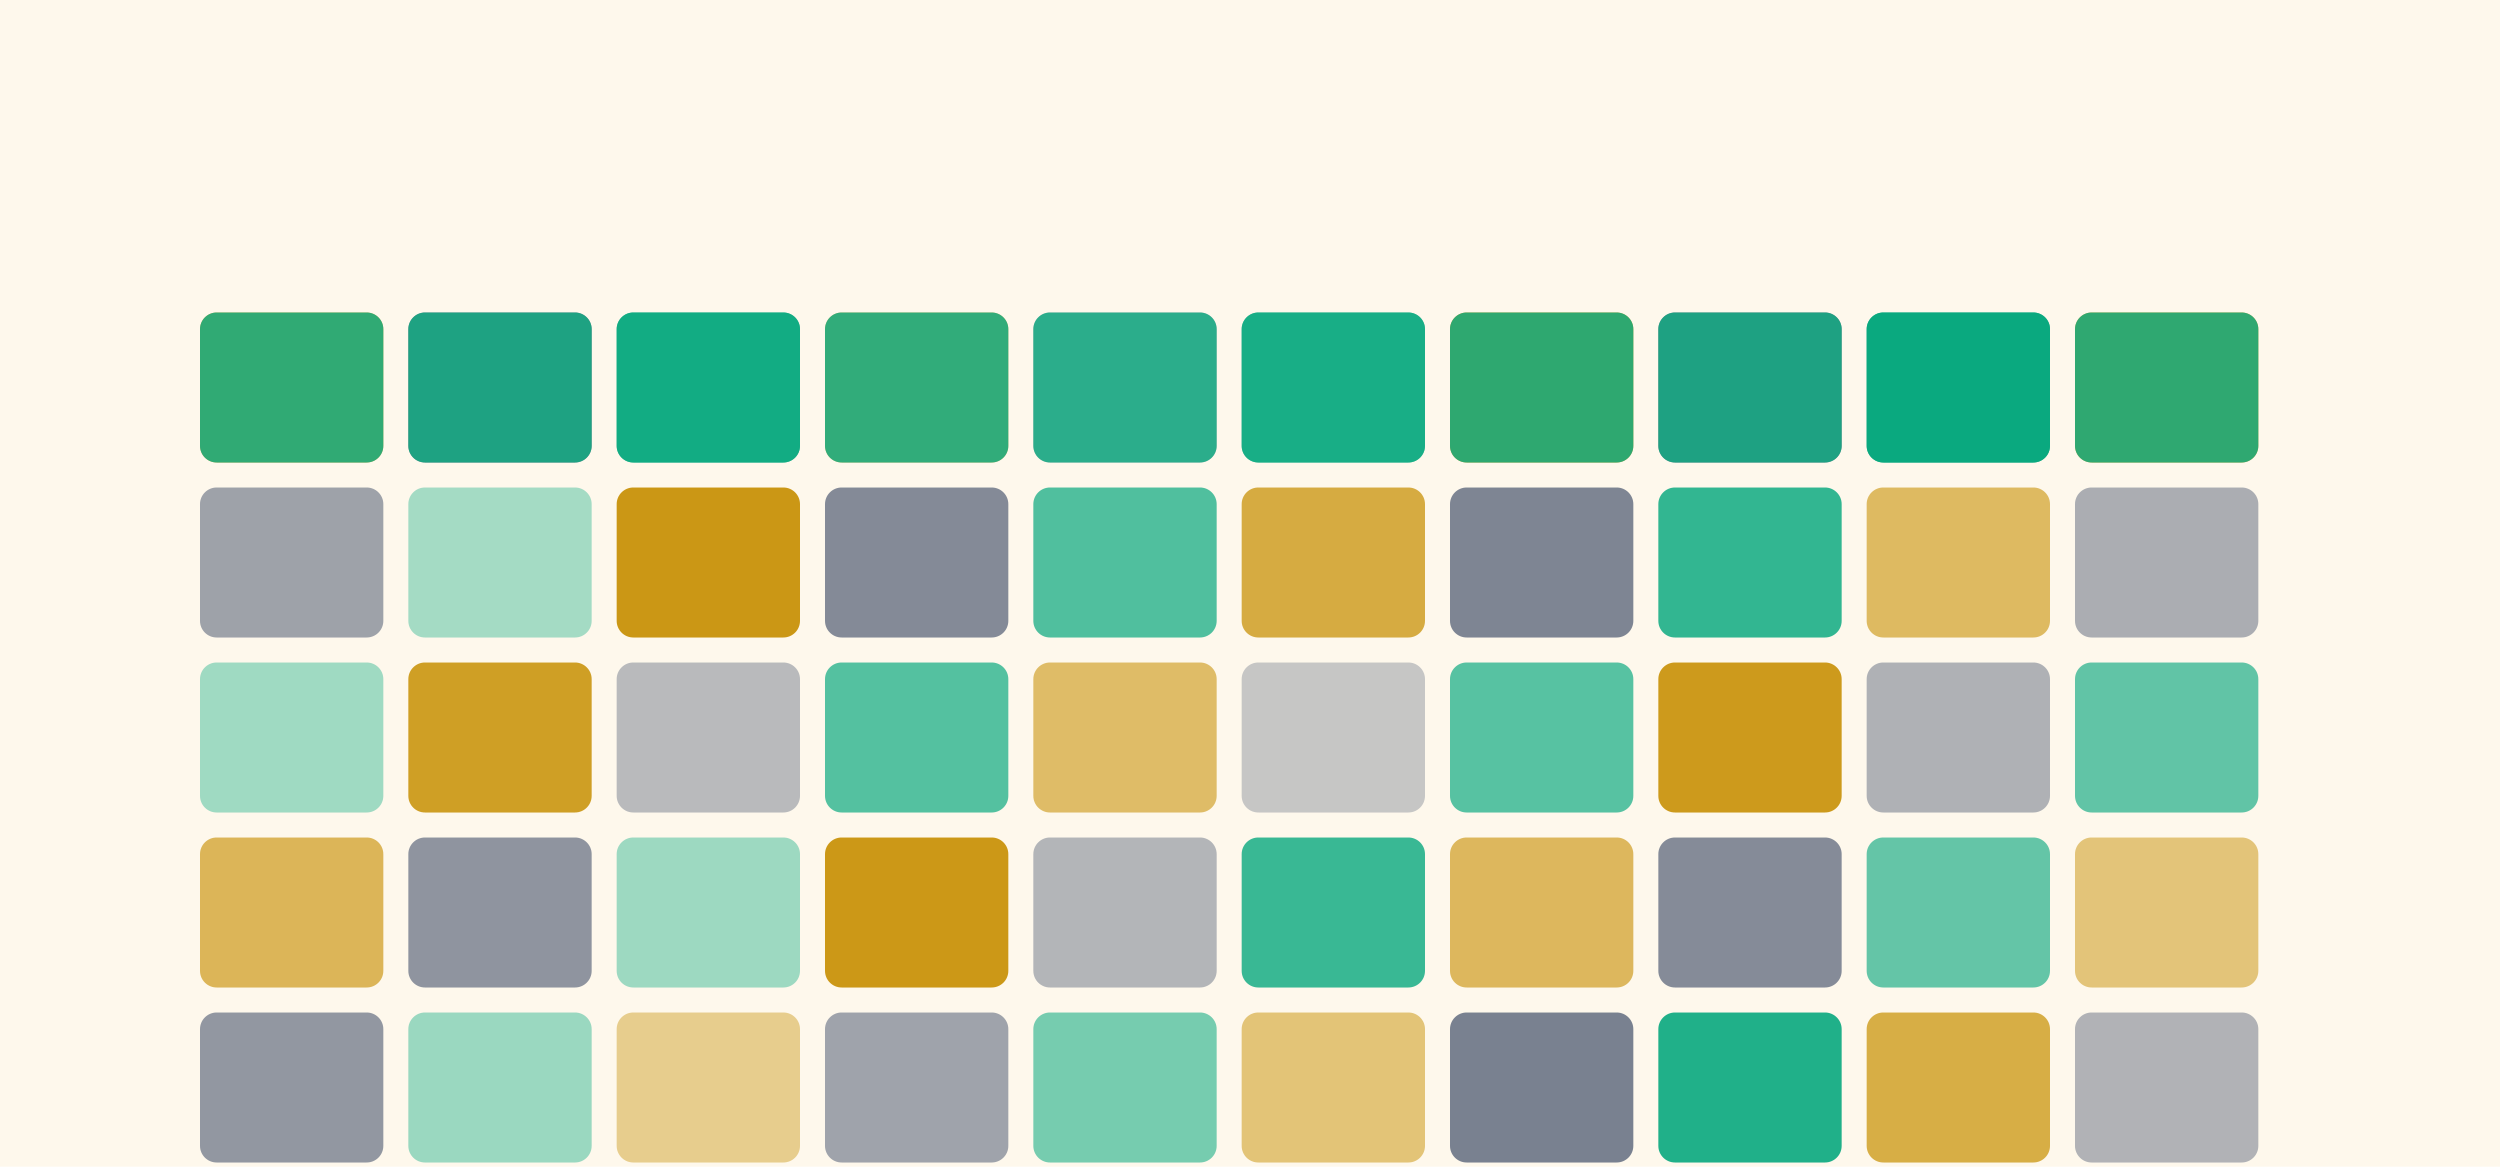
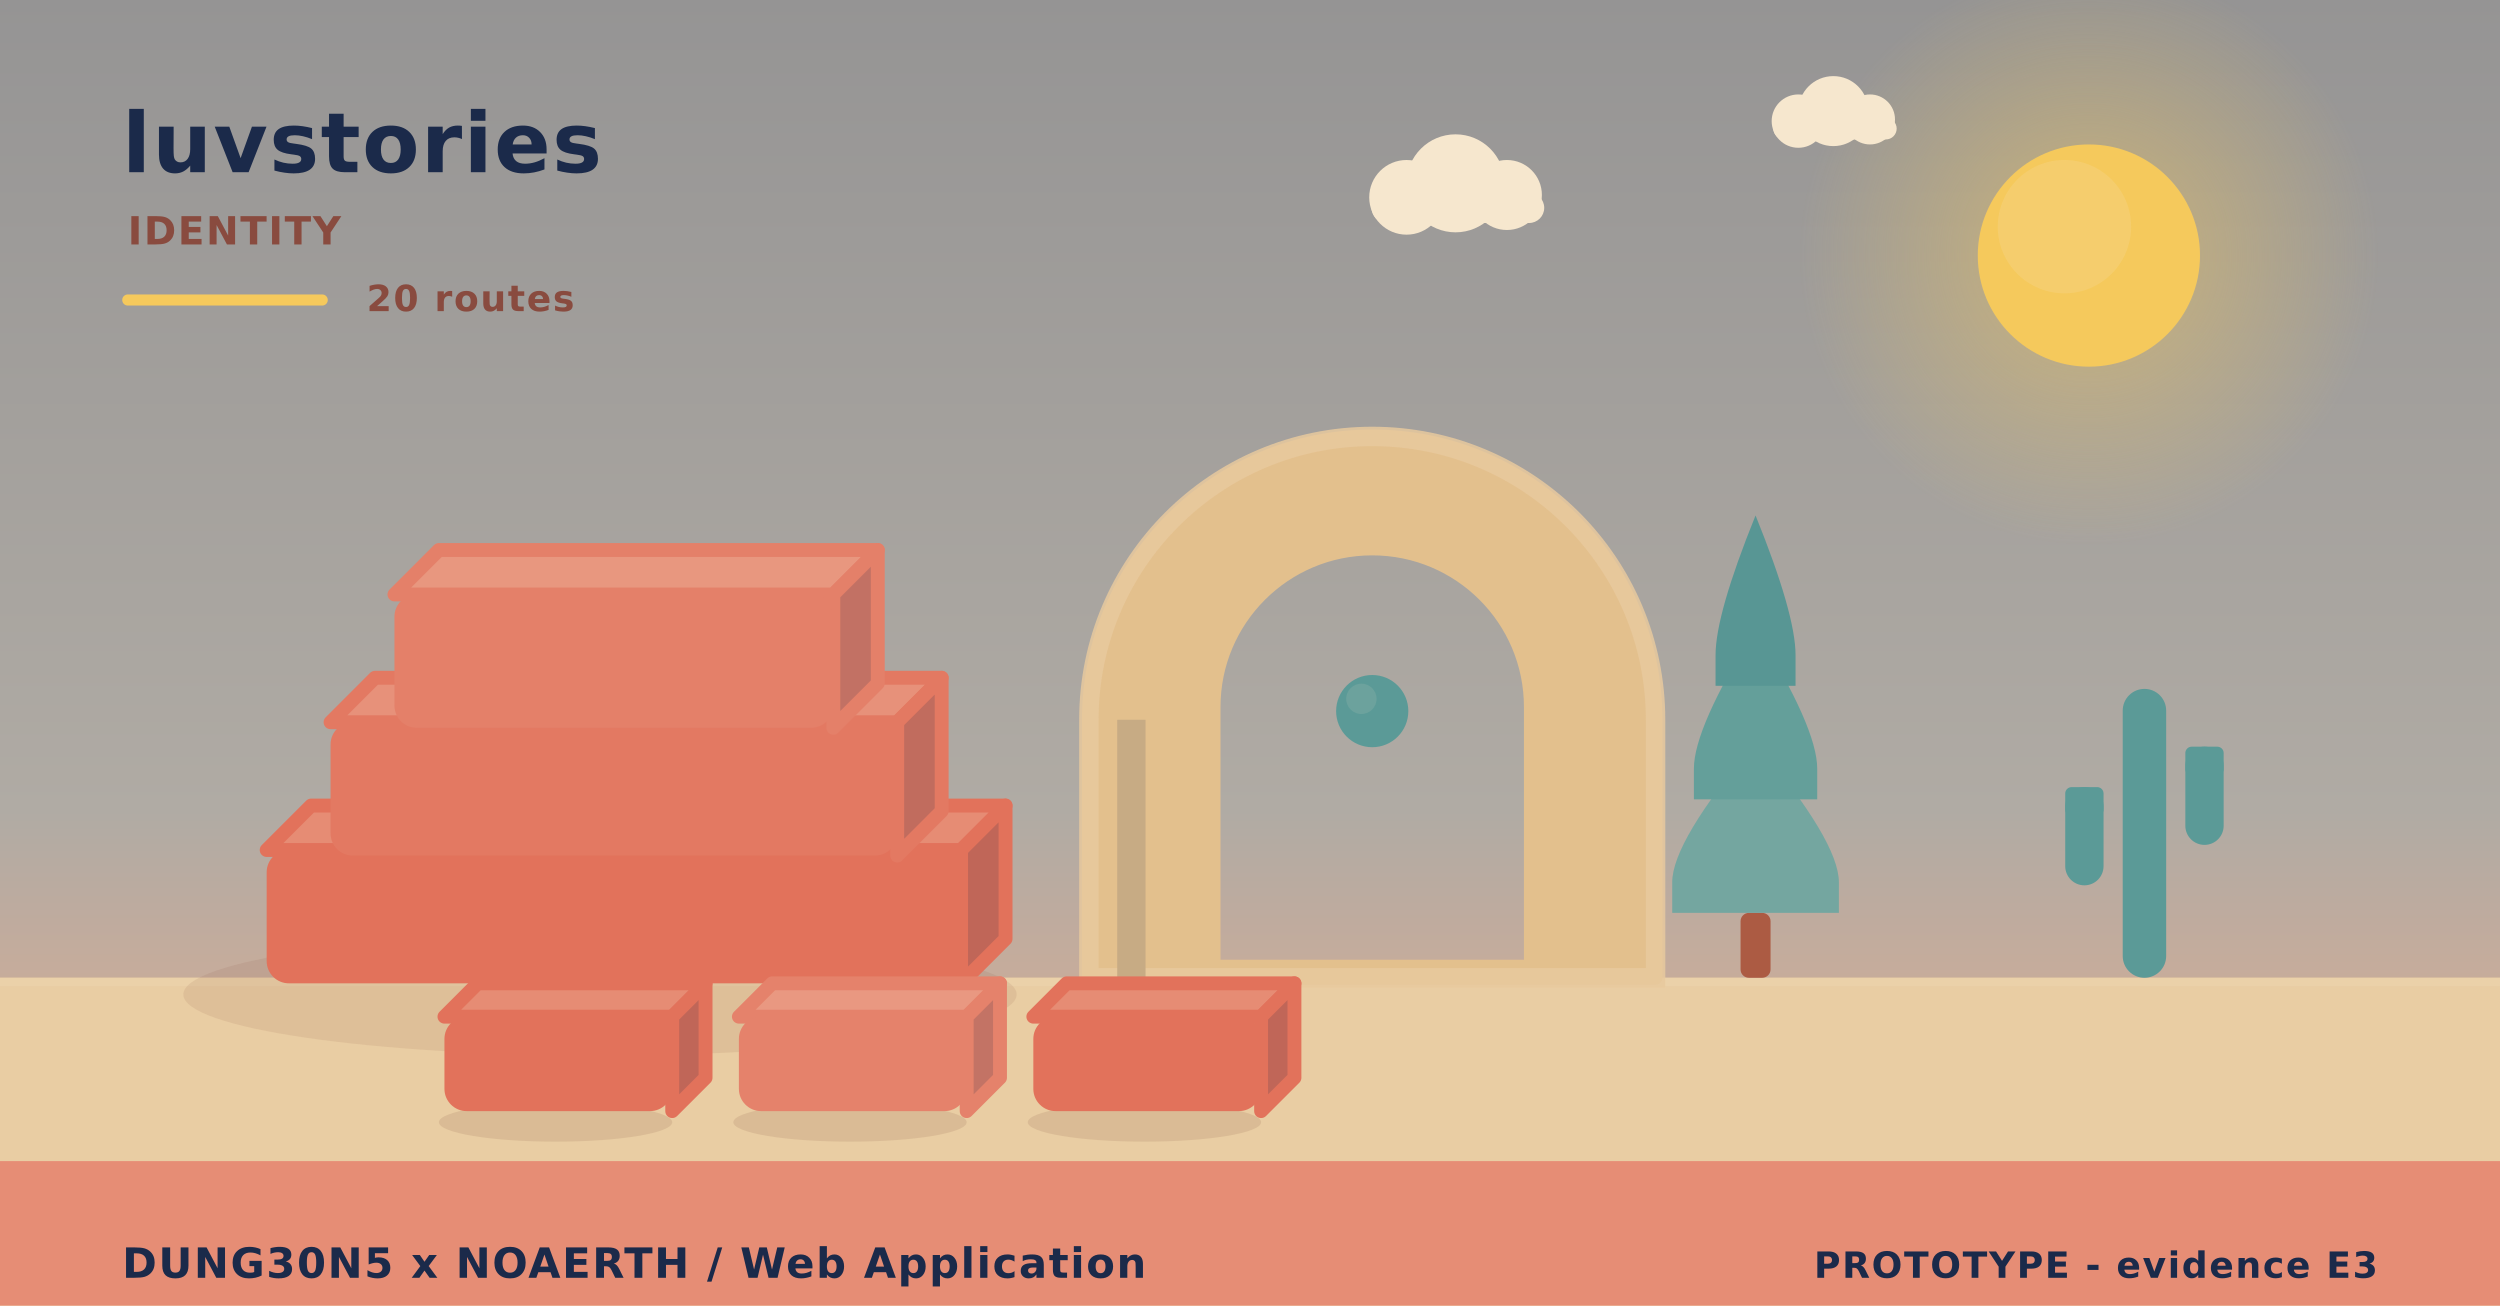
- <svg xmlns="http://www.w3.org/2000/svg" viewBox="0 0 1200 560" width="1200" height="560" role="img" aria-label="luvstories hero">
-   <rect width="1200" height="560" fill="#fef8ec" />
-   <defs>
-     <linearGradient id="gh" x1="0" y1="0" x2="1" y2="1">
-       <stop offset="0%" stop-color="#c78f02" />
-       <stop offset="100%" stop-color="#6e7788" />
-     </linearGradient>
-   </defs>
-   <rect x="96.00" y="150.00" width="88.00" height="72.00" rx="8.00" fill="#c78f02" opacity="0.66" />
-   <rect x="196.00" y="150.00" width="88.00" height="72.00" rx="8.00" fill="#6e7788" opacity="0.85" />
-   <rect x="296.00" y="150.00" width="88.00" height="72.00" rx="8.00" fill="#05a77d" opacity="0.74" />
-   <rect x="396.00" y="150.00" width="88.00" height="72.00" rx="8.00" fill="#c78f02" opacity="0.54" />
-   <rect x="496.00" y="150.00" width="88.00" height="72.00" rx="8.00" fill="#6e7788" opacity="0.40" />
-   <rect x="596.00" y="150.00" width="88.00" height="72.00" rx="8.00" fill="#05a77d" opacity="0.61" />
-   <rect x="696.00" y="150.00" width="88.00" height="72.00" rx="8.00" fill="#c78f02" opacity="0.76" />
-   <rect x="796.00" y="150.00" width="88.00" height="72.00" rx="8.00" fill="#6e7788" opacity="0.87" />
-   <rect x="896.00" y="150.00" width="88.00" height="72.00" rx="8.00" fill="#05a77d" opacity="0.91" />
-   <rect x="996.00" y="150.00" width="88.00" height="72.00" rx="8.00" fill="#c78f02" opacity="0.73" />
-   <rect x="96.00" y="234.00" width="88.00" height="72.00" rx="8.00" fill="#6e7788" opacity="0.67" />
-   <rect x="196.00" y="234.00" width="88.00" height="72.00" rx="8.00" fill="#05a77d" opacity="0.36" />
-   <rect x="296.00" y="234.00" width="88.00" height="72.00" rx="8.00" fill="#c78f02" opacity="0.92" />
-   <rect x="396.00" y="234.00" width="88.00" height="72.00" rx="8.00" fill="#6e7788" opacity="0.85" />
-   <rect x="496.00" y="234.00" width="88.00" height="72.00" rx="8.00" fill="#05a77d" opacity="0.70" />
-   <rect x="596.00" y="234.00" width="88.00" height="72.00" rx="8.00" fill="#c78f02" opacity="0.73" />
-   <rect x="696.00" y="234.00" width="88.00" height="72.00" rx="8.00" fill="#6e7788" opacity="0.89" />
-   <rect x="796.00" y="234.00" width="88.00" height="72.00" rx="8.00" fill="#05a77d" opacity="0.82" />
-   <rect x="896.00" y="234.00" width="88.00" height="72.00" rx="8.00" fill="#c78f02" opacity="0.59" />
-   <rect x="996.00" y="234.00" width="88.00" height="72.00" rx="8.00" fill="#6e7788" opacity="0.58" />
-   <rect x="96.00" y="318.00" width="88.00" height="72.00" rx="8.00" fill="#05a77d" opacity="0.38" />
-   <rect x="196.00" y="318.00" width="88.00" height="72.00" rx="8.00" fill="#c78f02" opacity="0.85" />
-   <rect x="296.00" y="318.00" width="88.00" height="72.00" rx="8.00" fill="#6e7788" opacity="0.48" />
-   <rect x="396.00" y="318.00" width="88.00" height="72.00" rx="8.00" fill="#05a77d" opacity="0.68" />
-   <rect x="496.00" y="318.00" width="88.00" height="72.00" rx="8.00" fill="#c78f02" opacity="0.57" />
-   <rect x="596.00" y="318.00" width="88.00" height="72.00" rx="8.00" fill="#6e7788" opacity="0.39" />
-   <rect x="696.00" y="318.00" width="88.00" height="72.00" rx="8.00" fill="#05a77d" opacity="0.67" />
-   <rect x="796.00" y="318.00" width="88.00" height="72.00" rx="8.00" fill="#c78f02" opacity="0.89" />
-   <rect x="896.00" y="318.00" width="88.00" height="72.00" rx="8.00" fill="#6e7788" opacity="0.55" />
-   <rect x="996.00" y="318.00" width="88.00" height="72.00" rx="8.00" fill="#05a77d" opacity="0.63" />
-   <rect x="96.00" y="402.00" width="88.00" height="72.00" rx="8.00" fill="#c78f02" opacity="0.63" />
-   <rect x="196.00" y="402.00" width="88.00" height="72.00" rx="8.00" fill="#6e7788" opacity="0.77" />
-   <rect x="296.00" y="402.00" width="88.00" height="72.00" rx="8.00" fill="#05a77d" opacity="0.39" />
-   <rect x="396.00" y="402.00" width="88.00" height="72.00" rx="8.00" fill="#c78f02" opacity="0.91" />
-   <rect x="496.00" y="402.00" width="88.00" height="72.00" rx="8.00" fill="#6e7788" opacity="0.52" />
-   <rect x="596.00" y="402.00" width="88.00" height="72.00" rx="8.00" fill="#05a77d" opacity="0.79" />
-   <rect x="696.00" y="402.00" width="88.00" height="72.00" rx="8.00" fill="#c78f02" opacity="0.61" />
-   <rect x="796.00" y="402.00" width="88.00" height="72.00" rx="8.00" fill="#6e7788" opacity="0.84" />
-   <rect x="896.00" y="402.00" width="88.00" height="72.00" rx="8.00" fill="#05a77d" opacity="0.62" />
-   <rect x="996.00" y="402.00" width="88.00" height="72.00" rx="8.00" fill="#c78f02" opacity="0.49" />
-   <rect x="96.00" y="486.00" width="88.00" height="72.00" rx="8.00" fill="#6e7788" opacity="0.75" />
-   <rect x="196.00" y="486.00" width="88.00" height="72.00" rx="8.00" fill="#05a77d" opacity="0.40" />
-   <rect x="296.00" y="486.00" width="88.00" height="72.00" rx="8.00" fill="#c78f02" opacity="0.41" />
-   <rect x="396.00" y="486.00" width="88.00" height="72.00" rx="8.00" fill="#6e7788" opacity="0.66" />
-   <rect x="496.00" y="486.00" width="88.00" height="72.00" rx="8.00" fill="#05a77d" opacity="0.55" />
-   <rect x="596.00" y="486.00" width="88.00" height="72.00" rx="8.00" fill="#c78f02" opacity="0.50" />
-   <rect x="696.00" y="486.00" width="88.00" height="72.00" rx="8.00" fill="#6e7788" opacity="0.92" />
-   <rect x="796.00" y="486.00" width="88.00" height="72.00" rx="8.00" fill="#05a77d" opacity="0.89" />
-   <rect x="896.00" y="486.00" width="88.00" height="72.00" rx="8.00" fill="#c78f02" opacity="0.71" />
-   <rect x="996.00" y="486.00" width="88.00" height="72.00" rx="8.00" fill="#6e7788" opacity="0.54" />
+ <svg xmlns="http://www.w3.org/2000/svg" width="900" height="470" viewBox="0 0 900 470" role="img" aria-label="luvstories - identity">
+   <linearGradient id="skyh" x1="0" y1="0" x2="0" y2="1">
+     <stop offset="0" stop-color="#959494" />
+     <stop offset="0.62" stop-color="#b0aba4" />
+     <stop offset="1" stop-color="#f3ad8a" />
+   </linearGradient>
+   <rect width="900" height="470" fill="url(#skyh)" />
+   <radialGradient id="sunh">
+     <stop offset="0.35" stop-color="#f5c95c" stop-opacity="0.34" />
+     <stop offset="1" stop-color="#f5c95c" stop-opacity="0" />
+   </radialGradient>
+   <circle cx="752" cy="92" r="104" fill="url(#sunh)" />
+   <circle cx="752" cy="92" r="40" fill="#f5c95c" />
+   <circle cx="743.2" cy="81.6" r="24" fill="#f5d27e" opacity="0.5" />
  <g>
-     <rect x="96.00" y="150.00" width="88.00" height="72.00" rx="8.00" fill="#05a77d" opacity="0.80" />
-     <animate attributeName="opacity" values="0.25;1.0;0.25" dur="9.8s" begin="1.68s" repeatCount="indefinite" />
+     <circle cx="524" cy="66" r="17.64" fill="#f6e7ce" />
+     <circle cx="506.36" cy="71.04" r="13.44" fill="#f6e7ce" />
+     <circle cx="542.48" cy="70.2" r="12.6" fill="#f6e7ce" />
+     <rect x="493.76" y="69.36" width="62.16" height="10.92" rx="5.46" fill="#f6e7ce" />
+     <animateTransform attributeName="transform" type="translate" values="0 0;24 0;0 0" dur="36s" begin="0s" repeatCount="indefinite" />
  </g>
  <g>
-     <rect x="196.00" y="150.00" width="88.00" height="72.00" rx="8.00" fill="#05a77d" opacity="0.80" />
-     <animate attributeName="opacity" values="0.25;1.0;0.25" dur="9.8s" begin="2.0s" repeatCount="indefinite" />
+     <circle cx="660" cy="40" r="12.6" fill="#f6e7ce" />
+     <circle cx="647.4" cy="43.6" r="9.6" fill="#f6e7ce" />
+     <circle cx="673.2" cy="43" r="9" fill="#f6e7ce" />
+     <rect x="638.4" y="42.4" width="44.4" height="7.8" rx="3.9" fill="#f6e7ce" />
+     <animateTransform attributeName="transform" type="translate" values="0 0;-18 0;0 0" dur="46s" begin="3s" repeatCount="indefinite" />
+   </g>
+   <rect x="0" y="352" width="900" height="118" fill="#e9cda3" />
+   <rect x="0" y="352" width="900" height="3" fill="#ebd1a9" />
+   <text x="44" y="62" font-family="Verdana,DejaVu Sans,sans-serif" font-size="30" font-weight="700" letter-spacing="0.6" fill="#1b2a4a" text-anchor="start">luvstories</text>
+   <text x="46" y="88" font-family="Verdana,DejaVu Sans,sans-serif" font-size="14" font-weight="700" letter-spacing="0.6" fill="#894b3f" text-anchor="start">IDENTITY</text>
+   <rect x="44" y="106" width="74" height="4" rx="2" fill="#f5c95c" />
+   <text x="132" y="112" font-family="Verdana,DejaVu Sans,sans-serif" font-size="13" font-weight="700" letter-spacing="0.6" fill="#894b3f" text-anchor="start">20 routes</text>
+   <ellipse cx="216" cy="358" rx="150" ry="22" fill="rgba(138,90,68,0.11)" />
+   <g>
+     <path d="M96,306 L346,306 L362,290 L112,290 Z" fill="#e68c74" stroke="#e2725b" stroke-width="5" stroke-linejoin="round" />
+     <path d="M346,306 L362,290 L362,338 L346,354 Z" fill="#c06658" stroke="#e2725b" stroke-width="5" stroke-linejoin="round" />
+     <rect x="96" y="306" width="250" height="48" rx="8" fill="#e2725b" />
+     <animateTransform attributeName="transform" type="translate" values="0 10;0 0" dur="0.9s" begin="0s" fill="freeze" />
  </g>
  <g>
-     <rect x="296.00" y="150.00" width="88.00" height="72.00" rx="8.00" fill="#05a77d" opacity="0.80" />
-     <animate attributeName="opacity" values="0.25;1.0;0.25" dur="9.8s" begin="2.32s" repeatCount="indefinite" />
+     <path d="M119,260 L323,260 L339,244 L135,244 Z" fill="#e7917a" stroke="#e37962" stroke-width="5" stroke-linejoin="round" />
+     <path d="M323,260 L339,244 L339,292 L323,308 Z" fill="#c16c5e" stroke="#e37962" stroke-width="5" stroke-linejoin="round" />
+     <rect x="119" y="260" width="204" height="48" rx="8" fill="#e37962" />
+     <animateTransform attributeName="transform" type="translate" values="0 10;0 0" dur="0.9s" begin="0.28s" fill="freeze" />
  </g>
  <g>
-     <rect x="396.00" y="150.00" width="88.00" height="72.00" rx="8.00" fill="#05a77d" opacity="0.80" />
-     <animate attributeName="opacity" values="0.25;1.0;0.25" dur="9.8s" begin="2.64s" repeatCount="indefinite" />
+     <path d="M142,214 L300,214 L316,198 L158,198 Z" fill="#e8977f" stroke="#e48069" stroke-width="5" stroke-linejoin="round" />
+     <path d="M300,214 L316,198 L316,246 L300,262 Z" fill="#c27164" stroke="#e48069" stroke-width="5" stroke-linejoin="round" />
+     <rect x="142" y="214" width="158" height="48" rx="8" fill="#e48069" />
+     <animateTransform attributeName="transform" type="translate" values="0 10;0 0" dur="0.9s" begin="0.56s" fill="freeze" />
  </g>
+   <path d="M392,352 L392,259.12 A102,102 0 0 1 596,259.12 L596,352 Z M436.88,348 L436.88,254.55 A57.12,57.12 0 0 1 551.12,254.55 L551.12,348 Z" fill="#e3c08d" fill-rule="evenodd" stroke="#e3c08d" stroke-width="5" stroke-linejoin="round" />
+   <path d="M392,352 L392,259.12 A102,102 0 0 1 596,259.12 L596,352 Z" fill="none" stroke="#e8c99d" stroke-width="7" stroke-linecap="round" opacity="0.85" />
+   <rect x="402.2" y="259.12" width="10.2" height="92.88" fill="#c7ab84" />
  <g>
-     <rect x="496.00" y="150.00" width="88.00" height="72.00" rx="8.00" fill="#05a77d" opacity="0.80" />
-     <animate attributeName="opacity" values="0.25;1.0;0.25" dur="9.8s" begin="2.96s" repeatCount="indefinite" />
+     <circle cx="494" cy="256" r="13" fill="#5b9a97" />
+     <circle cx="490.1" cy="251.58" r="5.46" fill="#7aa9a2" opacity="0.55" />
+     <animate attributeName="opacity" values="0.78;1;0.78" dur="5.2s" begin="0s" repeatCount="indefinite" />
  </g>
+   <rect x="626.6" y="328.64" width="10.8" height="23.36" rx="3" fill="#ac5b43" />
+   <path d="M632,267.32 Q602,302.89 602,317.6 Q602,328.64 602,328.64 L662,328.64 Q662,328.64 662,317.6 Q662,302.89 632,267.32 Z" fill="#74a6a0" />
+   <path d="M632,226.44 Q609.8,262.01 609.8,276.72 Q609.8,287.76 609.8,287.76 L654.2,287.76 Q654.2,287.76 654.2,276.72 Q654.2,262.01 632,226.44 Z" fill="#649f9a" />
+   <path d="M632,185.56 Q617.6,221.13 617.6,235.84 Q617.6,246.88 617.6,246.88 L646.4,246.88 Q646.4,246.88 646.4,235.84 Q646.4,221.13 632,185.56 Z" fill="#589694" />
+   <rect x="764.18" y="248" width="15.64" height="104" rx="7.82" fill="#5b9a97" />
+   <rect x="743.48" y="283.36" width="13.8" height="35.36" rx="6.9" fill="#5b9a97" />
+   <rect x="743.48" y="283.36" width="13.8" height="10.4" rx="2.3" fill="#5b9a97" />
+   <rect x="786.72" y="268.8" width="13.8" height="35.36" rx="6.9" fill="#5b9a97" />
+   <rect x="786.72" y="268.8" width="13.8" height="10.4" rx="2.3" fill="#5b9a97" />
+   <ellipse cx="200" cy="404" rx="42" ry="7" fill="rgba(138,90,68,0.15)" />
  <g>
-     <rect x="596.00" y="150.00" width="88.00" height="72.00" rx="8.00" fill="#05a77d" opacity="0.80" />
-     <animate attributeName="opacity" values="0.25;1.0;0.25" dur="9.8s" begin="3.28s" repeatCount="indefinite" />
+     <path d="M160,366 L242,366 L254,354 L172,354 Z" fill="#e68c74" stroke="#e2725b" stroke-width="5" stroke-linejoin="round" />
+     <path d="M242,366 L254,354 L254,388 L242,400 Z" fill="#c06658" stroke="#e2725b" stroke-width="5" stroke-linejoin="round" />
+     <rect x="160" y="366" width="82" height="34" rx="8" fill="#e2725b" />
+     <animateTransform attributeName="transform" type="translate" values="0 10;0 0" dur="0.7s" begin="0.8s" fill="freeze" />
  </g>
+   <ellipse cx="306" cy="404" rx="42" ry="7" fill="rgba(138,90,68,0.15)" />
  <g>
-     <rect x="696.00" y="150.00" width="88.00" height="72.00" rx="8.00" fill="#05a77d" opacity="0.80" />
-     <animate attributeName="opacity" values="0.25;1.0;0.25" dur="9.8s" begin="3.6s" repeatCount="indefinite" />
+     <path d="M266,366 L348,366 L360,354 L278,354 Z" fill="#e99881" stroke="#e5826b" stroke-width="5" stroke-linejoin="round" />
+     <path d="M348,366 L360,354 L360,388 L348,400 Z" fill="#c37365" stroke="#e5826b" stroke-width="5" stroke-linejoin="round" />
+     <rect x="266" y="366" width="82" height="34" rx="8" fill="#e5826b" />
+     <animateTransform attributeName="transform" type="translate" values="0 10;0 0" dur="0.7s" begin="0.95s" fill="freeze" />
  </g>
+   <ellipse cx="412" cy="404" rx="42" ry="7" fill="rgba(138,90,68,0.15)" />
  <g>
-     <rect x="796.00" y="150.00" width="88.00" height="72.00" rx="8.00" fill="#05a77d" opacity="0.80" />
-     <animate attributeName="opacity" values="0.25;1.0;0.25" dur="9.8s" begin="3.92s" repeatCount="indefinite" />
+     <path d="M372,366 L454,366 L466,354 L384,354 Z" fill="#e68c74" stroke="#e2725b" stroke-width="5" stroke-linejoin="round" />
+     <path d="M454,366 L466,354 L466,388 L454,400 Z" fill="#c06658" stroke="#e2725b" stroke-width="5" stroke-linejoin="round" />
+     <rect x="372" y="366" width="82" height="34" rx="8" fill="#e2725b" />
+     <animateTransform attributeName="transform" type="translate" values="0 10;0 0" dur="0.7s" begin="1.1s" fill="freeze" />
  </g>
-   <g>
-     <rect x="896.00" y="150.00" width="88.00" height="72.00" rx="8.00" fill="#05a77d" opacity="0.80" />
-     <animate attributeName="opacity" values="0.25;1.0;0.25" dur="9.8s" begin="4.24s" repeatCount="indefinite" />
-   </g>
-   <g>
-     <rect x="996.00" y="150.00" width="88.00" height="72.00" rx="8.00" fill="#05a77d" opacity="0.80" />
-     <animate attributeName="opacity" values="0.25;1.0;0.25" dur="9.8s" begin="4.56s" repeatCount="indefinite" />
-   </g>
+   <rect x="0" y="418" width="900" height="52" rx="0" fill="#e68972" opacity="0.94" />
+   <text x="44" y="460" font-family="Verdana,DejaVu Sans,sans-serif" font-size="15" font-weight="700" letter-spacing="0.6" fill="#1b2a4a" text-anchor="start">DUNG30N5 x NOAERTH  /  Web Application</text>
+   <text x="856" y="460" font-family="Verdana,DejaVu Sans,sans-serif" font-size="13" font-weight="700" letter-spacing="0.6" fill="#1b2a4a" text-anchor="end">PROTOTYPE  -  evidence E3</text>
</svg>
